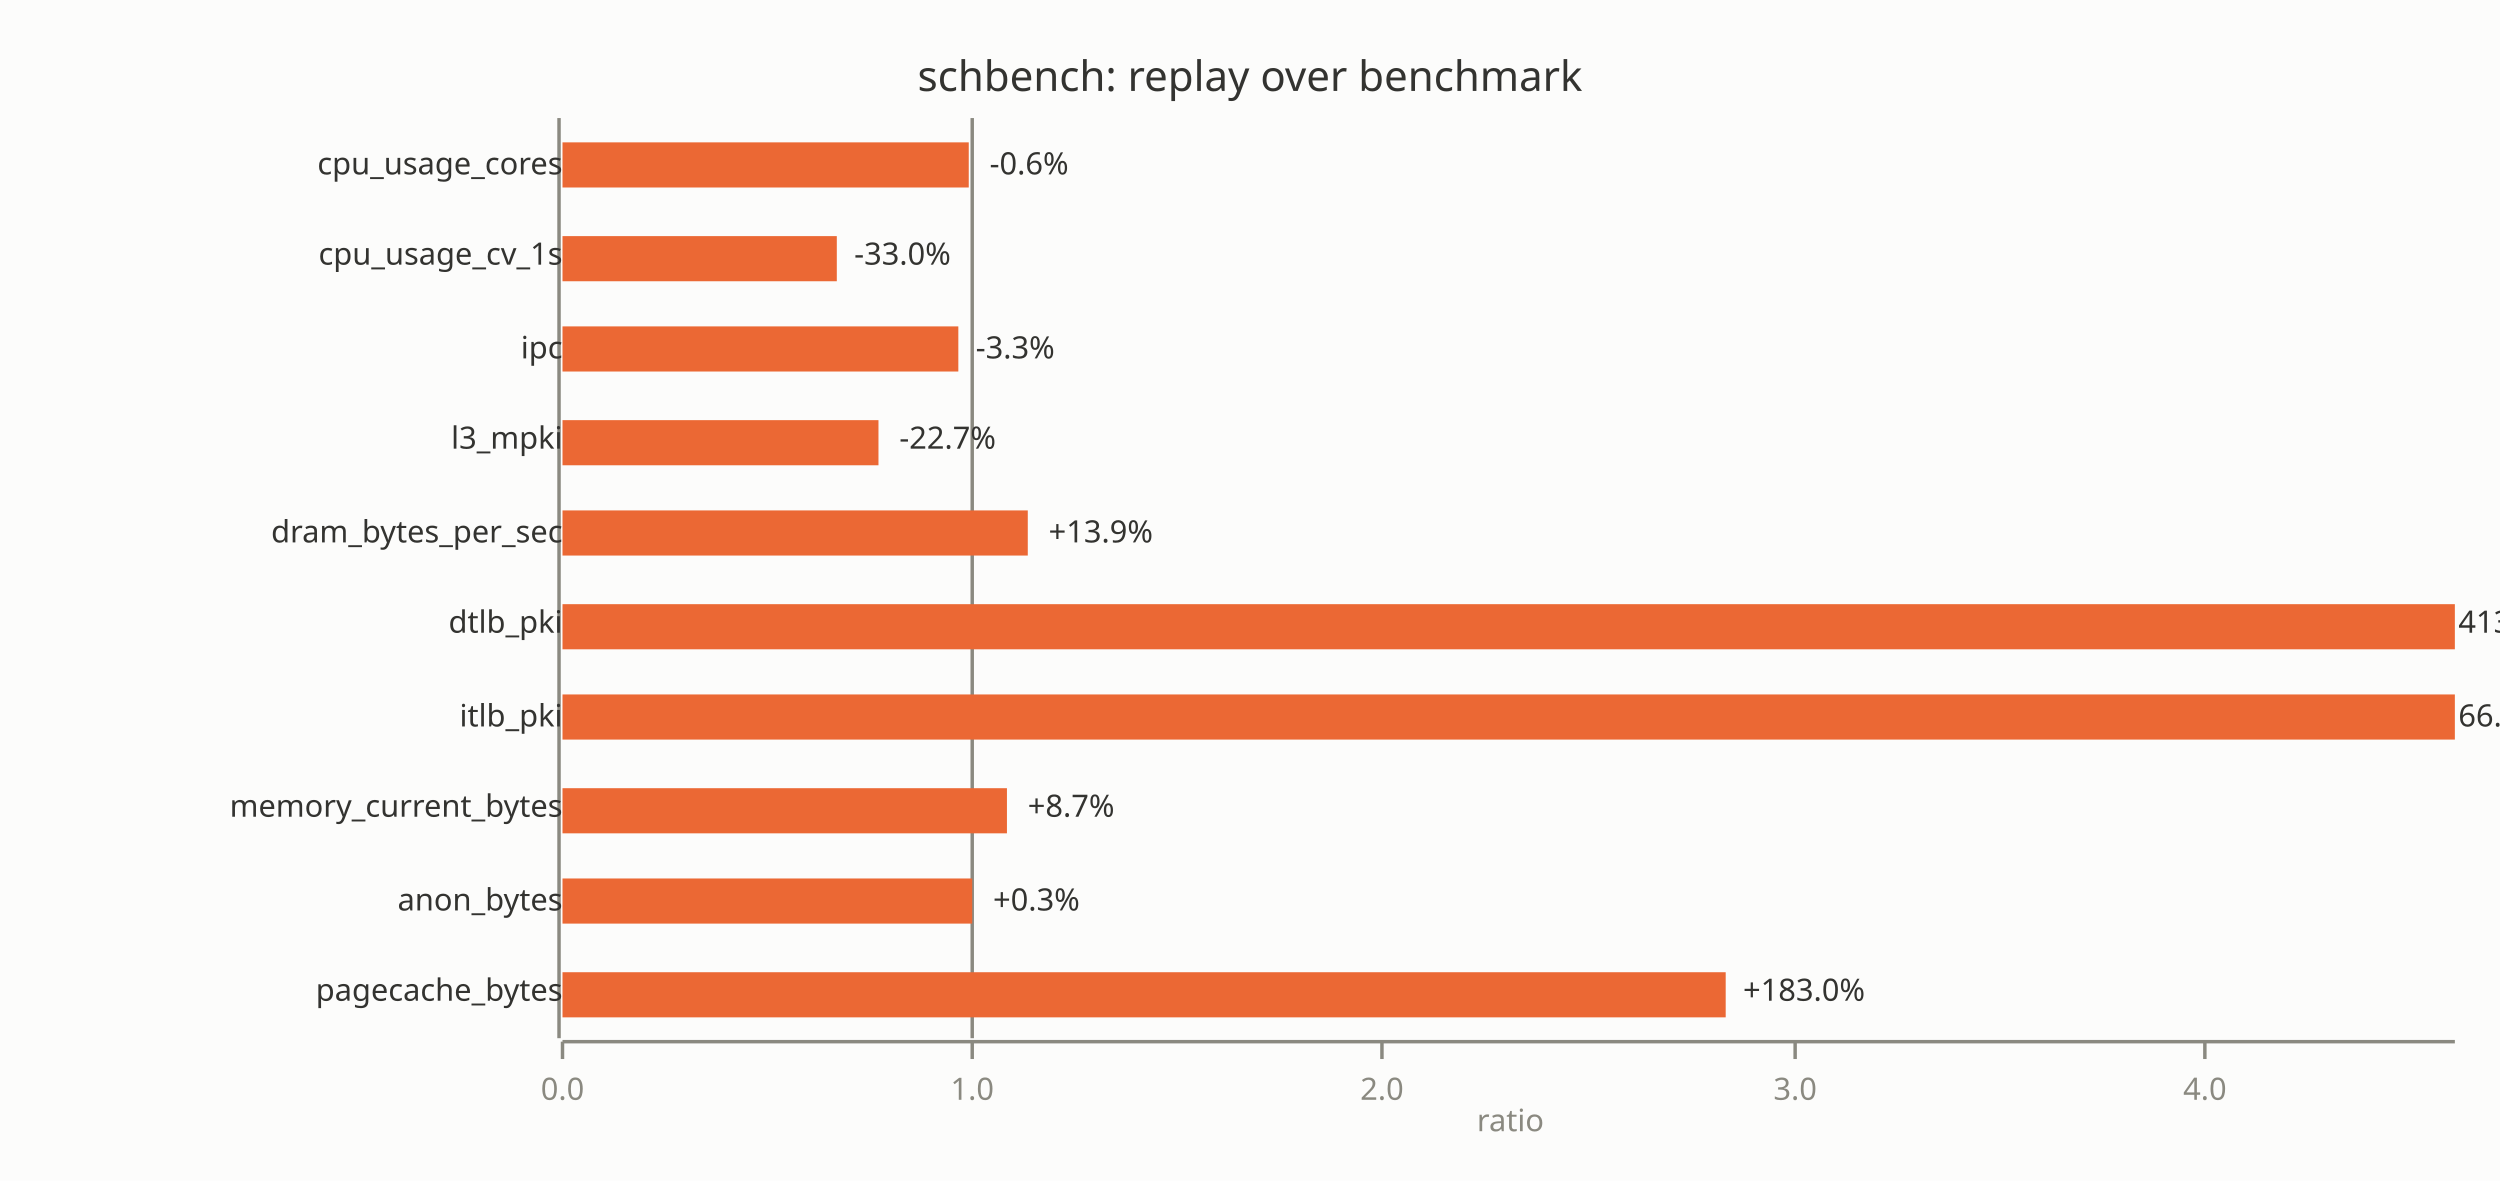
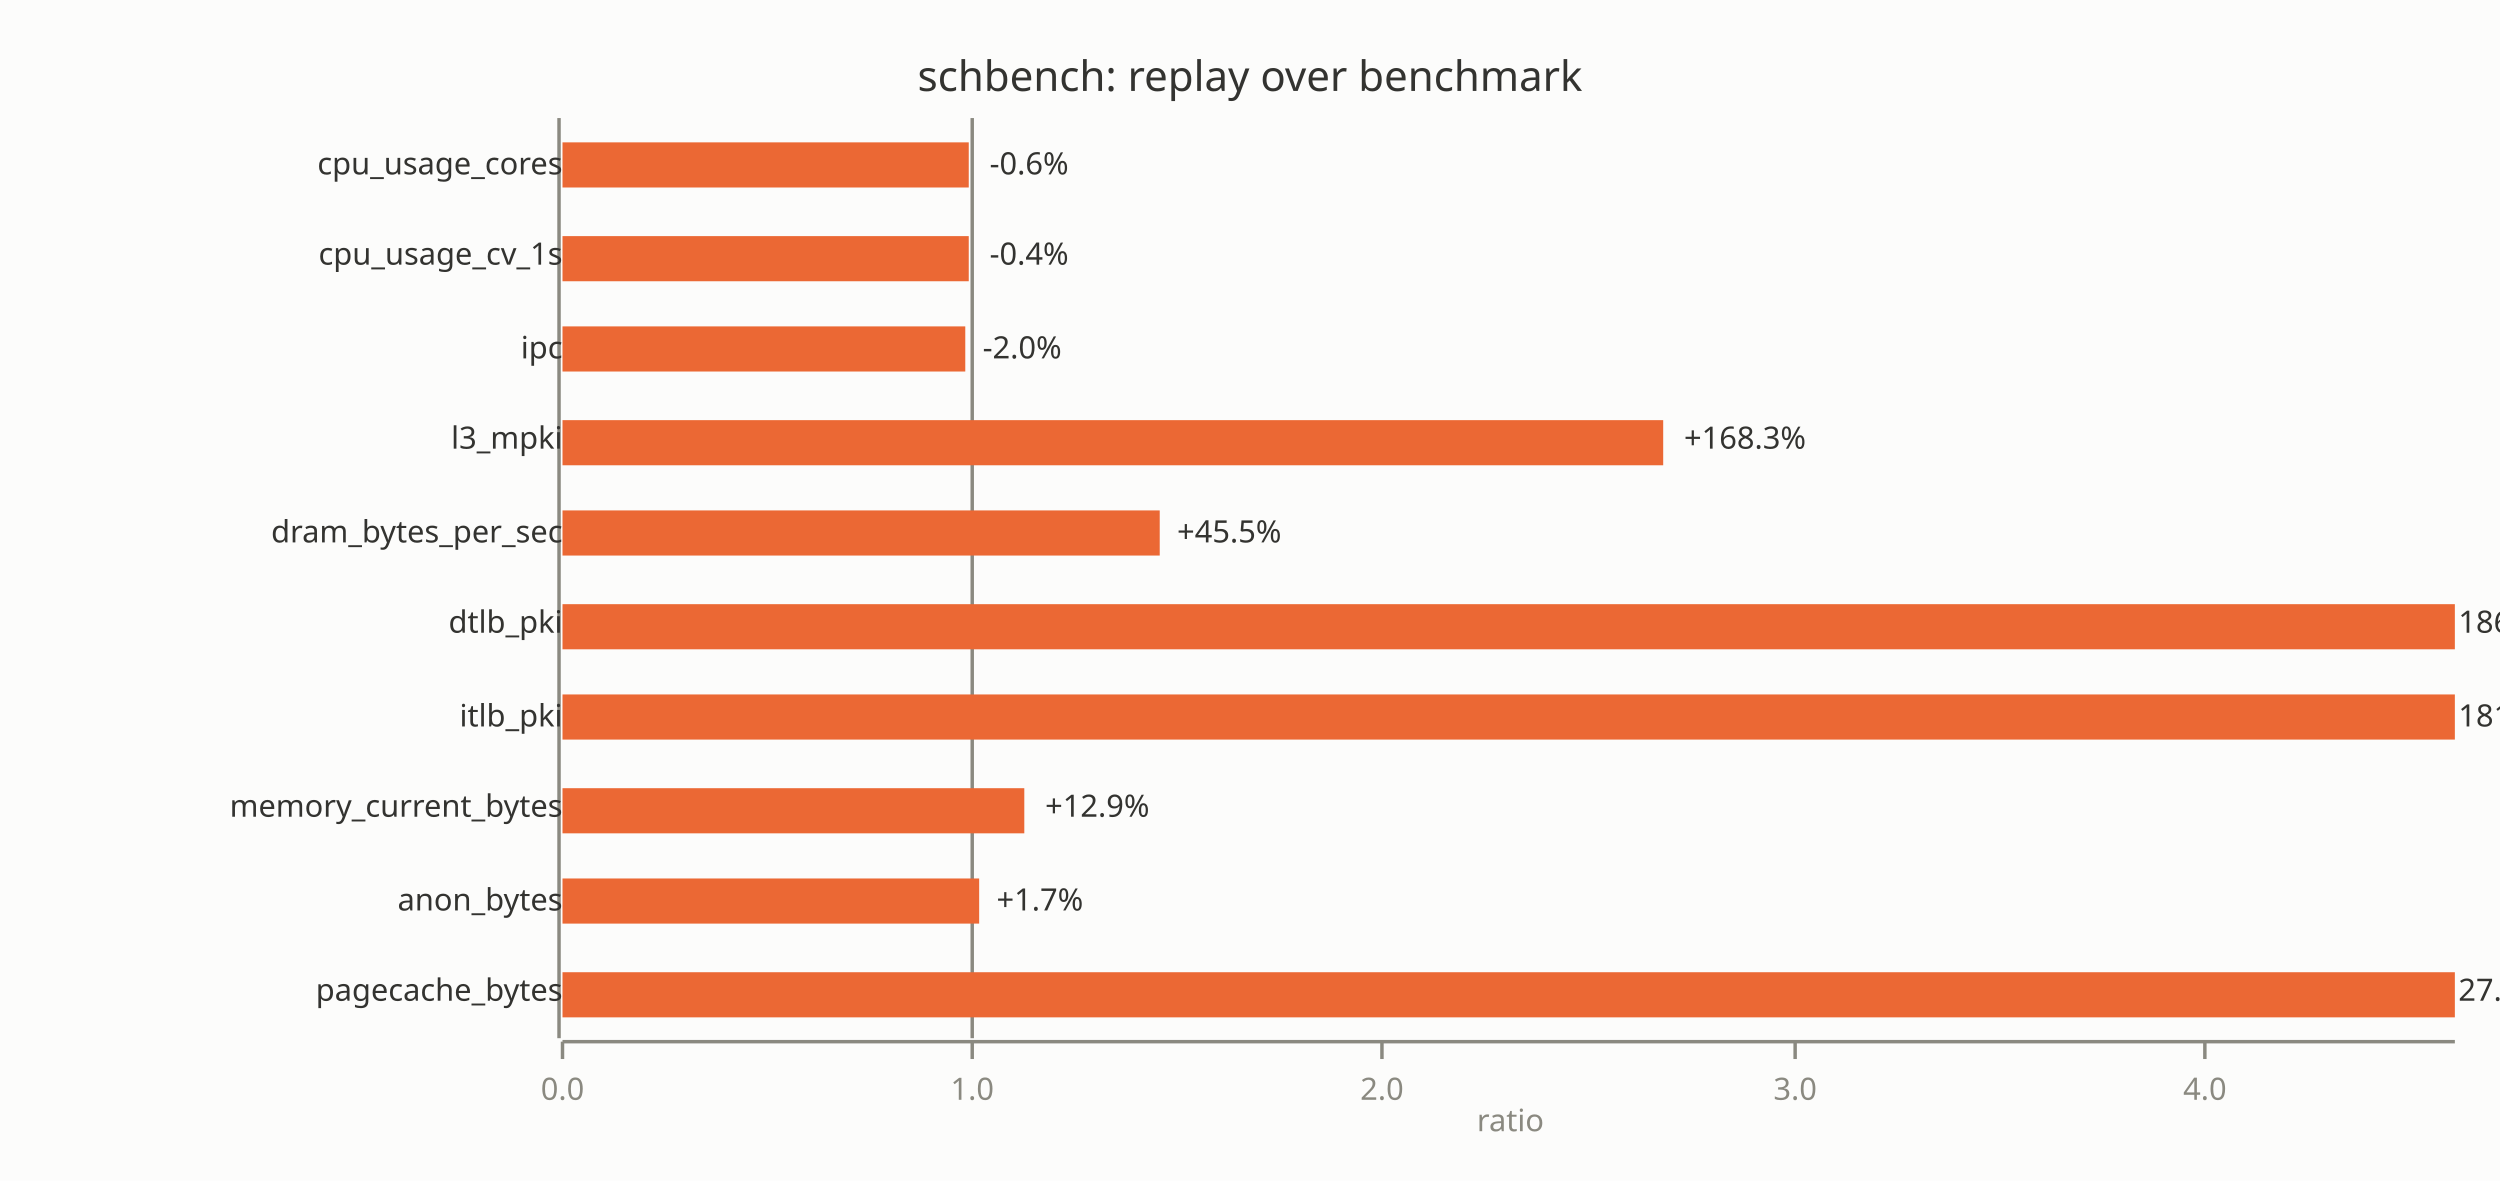
<svg xmlns="http://www.w3.org/2000/svg" width="720" height="340" viewBox="0 0 720 340">
  <rect x="0" y="0" width="720" height="340" opacity="1" fill="#FCFCFB" stroke="none" />
  <text x="360" y="17" dy="0.76em" text-anchor="middle" font-family="sans-serif" font-size="12.097" opacity="1" fill="#333330">
schbench: replay over benchmark
</text>
  <text x="435" y="328" dy="-0.5ex" text-anchor="middle" font-family="sans-serif" font-size="8.871" opacity="1" fill="#8A8980">
ratio
</text>
  <polyline fill="none" opacity="1" stroke="#8A8980" stroke-width="1" points="161,34 161,299 " />
  <polyline fill="none" opacity="1" stroke="#8A8980" stroke-width="1" points="162,300 707,300 " />
  <text x="162" y="310" dy="0.76em" text-anchor="middle" font-family="sans-serif" font-size="8.871" opacity="1" fill="#8A8980">
0.0
</text>
  <polyline fill="none" opacity="1" stroke="#8A8980" stroke-width="1" points="162,300 162,305 " />
  <text x="280" y="310" dy="0.76em" text-anchor="middle" font-family="sans-serif" font-size="8.871" opacity="1" fill="#8A8980">
1.0
</text>
  <polyline fill="none" opacity="1" stroke="#8A8980" stroke-width="1" points="280,300 280,305 " />
  <text x="398" y="310" dy="0.76em" text-anchor="middle" font-family="sans-serif" font-size="8.871" opacity="1" fill="#8A8980">
2.0
</text>
  <polyline fill="none" opacity="1" stroke="#8A8980" stroke-width="1" points="398,300 398,305 " />
  <text x="517" y="310" dy="0.76em" text-anchor="middle" font-family="sans-serif" font-size="8.871" opacity="1" fill="#8A8980">
3.0
</text>
  <polyline fill="none" opacity="1" stroke="#8A8980" stroke-width="1" points="517,300 517,305 " />
  <text x="635" y="310" dy="0.76em" text-anchor="middle" font-family="sans-serif" font-size="8.871" opacity="1" fill="#8A8980">
4.0
</text>
  <polyline fill="none" opacity="1" stroke="#8A8980" stroke-width="1" points="635,300 635,305 " />
  <polyline fill="none" opacity="1" stroke="#8A8980" stroke-width="1" points="280,299 280,34 " />
  <rect x="162" y="41" width="117" height="13" opacity="1" fill="#EB6834" stroke="none" />
  <text x="162" y="48" dy="0.5ex" text-anchor="end" font-family="sans-serif" font-size="8.871" opacity="1" fill="#333330">
cpu_usage_cores
</text>
  <text x="285" y="48" dy="0.5ex" text-anchor="start" font-family="sans-serif" font-size="8.871" opacity="1" fill="#333330">
-0.6%
</text>
-   <rect x="162" y="68" width="79" height="13" opacity="1" fill="#EB6834" stroke="none" />
+   <rect x="162" y="68" width="117" height="13" opacity="1" fill="#EB6834" stroke="none" />
  <text x="162" y="74" dy="0.5ex" text-anchor="end" font-family="sans-serif" font-size="8.871" opacity="1" fill="#333330">
cpu_usage_cv_1s
</text>
-   <text x="246" y="74" dy="0.5ex" text-anchor="start" font-family="sans-serif" font-size="8.871" opacity="1" fill="#333330">
- -33.0%
+   <text x="285" y="74" dy="0.5ex" text-anchor="start" font-family="sans-serif" font-size="8.871" opacity="1" fill="#333330">
+ -0.4%
</text>
-   <rect x="162" y="94" width="114" height="13" opacity="1" fill="#EB6834" stroke="none" />
+   <rect x="162" y="94" width="116" height="13" opacity="1" fill="#EB6834" stroke="none" />
  <text x="162" y="101" dy="0.5ex" text-anchor="end" font-family="sans-serif" font-size="8.871" opacity="1" fill="#333330">
ipc
</text>
-   <text x="281" y="101" dy="0.5ex" text-anchor="start" font-family="sans-serif" font-size="8.871" opacity="1" fill="#333330">
- -3.3%
+   <text x="283" y="101" dy="0.5ex" text-anchor="start" font-family="sans-serif" font-size="8.871" opacity="1" fill="#333330">
+ -2.0%
</text>
-   <rect x="162" y="121" width="91" height="13" opacity="1" fill="#EB6834" stroke="none" />
+   <rect x="162" y="121" width="317" height="13" opacity="1" fill="#EB6834" stroke="none" />
  <text x="162" y="127" dy="0.5ex" text-anchor="end" font-family="sans-serif" font-size="8.871" opacity="1" fill="#333330">
l3_mpki
</text>
-   <text x="259" y="127" dy="0.5ex" text-anchor="start" font-family="sans-serif" font-size="8.871" opacity="1" fill="#333330">
- -22.7%
+   <text x="485" y="127" dy="0.5ex" text-anchor="start" font-family="sans-serif" font-size="8.871" opacity="1" fill="#333330">
+ +168.3%
</text>
-   <rect x="162" y="147" width="134" height="13" opacity="1" fill="#EB6834" stroke="none" />
+   <rect x="162" y="147" width="172" height="13" opacity="1" fill="#EB6834" stroke="none" />
  <text x="162" y="154" dy="0.5ex" text-anchor="end" font-family="sans-serif" font-size="8.871" opacity="1" fill="#333330">
dram_bytes_per_sec
</text>
-   <text x="302" y="154" dy="0.5ex" text-anchor="start" font-family="sans-serif" font-size="8.871" opacity="1" fill="#333330">
- +13.9%
+   <text x="339" y="154" dy="0.5ex" text-anchor="start" font-family="sans-serif" font-size="8.871" opacity="1" fill="#333330">
+ +45.5%
</text>
  <rect x="162" y="174" width="545" height="13" opacity="1" fill="#EB6834" stroke="none" />
  <text x="162" y="180" dy="0.5ex" text-anchor="end" font-family="sans-serif" font-size="8.871" opacity="1" fill="#333330">
dtlb_pki
</text>
  <text x="708" y="180" dy="0.5ex" text-anchor="start" font-family="sans-serif" font-size="8.871" opacity="1" fill="#333330">
- 413.63x
+ 186.44x
</text>
  <rect x="162" y="200" width="545" height="13" opacity="1" fill="#EB6834" stroke="none" />
  <text x="162" y="207" dy="0.5ex" text-anchor="end" font-family="sans-serif" font-size="8.871" opacity="1" fill="#333330">
itlb_pki
</text>
  <text x="708" y="207" dy="0.5ex" text-anchor="start" font-family="sans-serif" font-size="8.871" opacity="1" fill="#333330">
- 66.56x
+ 1817.59x
</text>
-   <rect x="162" y="227" width="128" height="13" opacity="1" fill="#EB6834" stroke="none" />
+   <rect x="162" y="227" width="133" height="13" opacity="1" fill="#EB6834" stroke="none" />
  <text x="162" y="233" dy="0.5ex" text-anchor="end" font-family="sans-serif" font-size="8.871" opacity="1" fill="#333330">
memory_current_bytes
</text>
-   <text x="296" y="233" dy="0.5ex" text-anchor="start" font-family="sans-serif" font-size="8.871" opacity="1" fill="#333330">
- +8.7%
+   <text x="301" y="233" dy="0.5ex" text-anchor="start" font-family="sans-serif" font-size="8.871" opacity="1" fill="#333330">
+ +12.9%
</text>
-   <rect x="162" y="253" width="118" height="13" opacity="1" fill="#EB6834" stroke="none" />
+   <rect x="162" y="253" width="120" height="13" opacity="1" fill="#EB6834" stroke="none" />
  <text x="162" y="260" dy="0.5ex" text-anchor="end" font-family="sans-serif" font-size="8.871" opacity="1" fill="#333330">
anon_bytes
</text>
-   <text x="286" y="260" dy="0.5ex" text-anchor="start" font-family="sans-serif" font-size="8.871" opacity="1" fill="#333330">
- +0.3%
+   <text x="287" y="260" dy="0.5ex" text-anchor="start" font-family="sans-serif" font-size="8.871" opacity="1" fill="#333330">
+ +1.7%
</text>
-   <rect x="162" y="280" width="335" height="13" opacity="1" fill="#EB6834" stroke="none" />
+   <rect x="162" y="280" width="545" height="13" opacity="1" fill="#EB6834" stroke="none" />
  <text x="162" y="286" dy="0.5ex" text-anchor="end" font-family="sans-serif" font-size="8.871" opacity="1" fill="#333330">
pagecache_bytes
</text>
-   <text x="502" y="286" dy="0.5ex" text-anchor="start" font-family="sans-serif" font-size="8.871" opacity="1" fill="#333330">
- +183.0%
+   <text x="708" y="286" dy="0.5ex" text-anchor="start" font-family="sans-serif" font-size="8.871" opacity="1" fill="#333330">
+ 27.76x
</text>
</svg>
